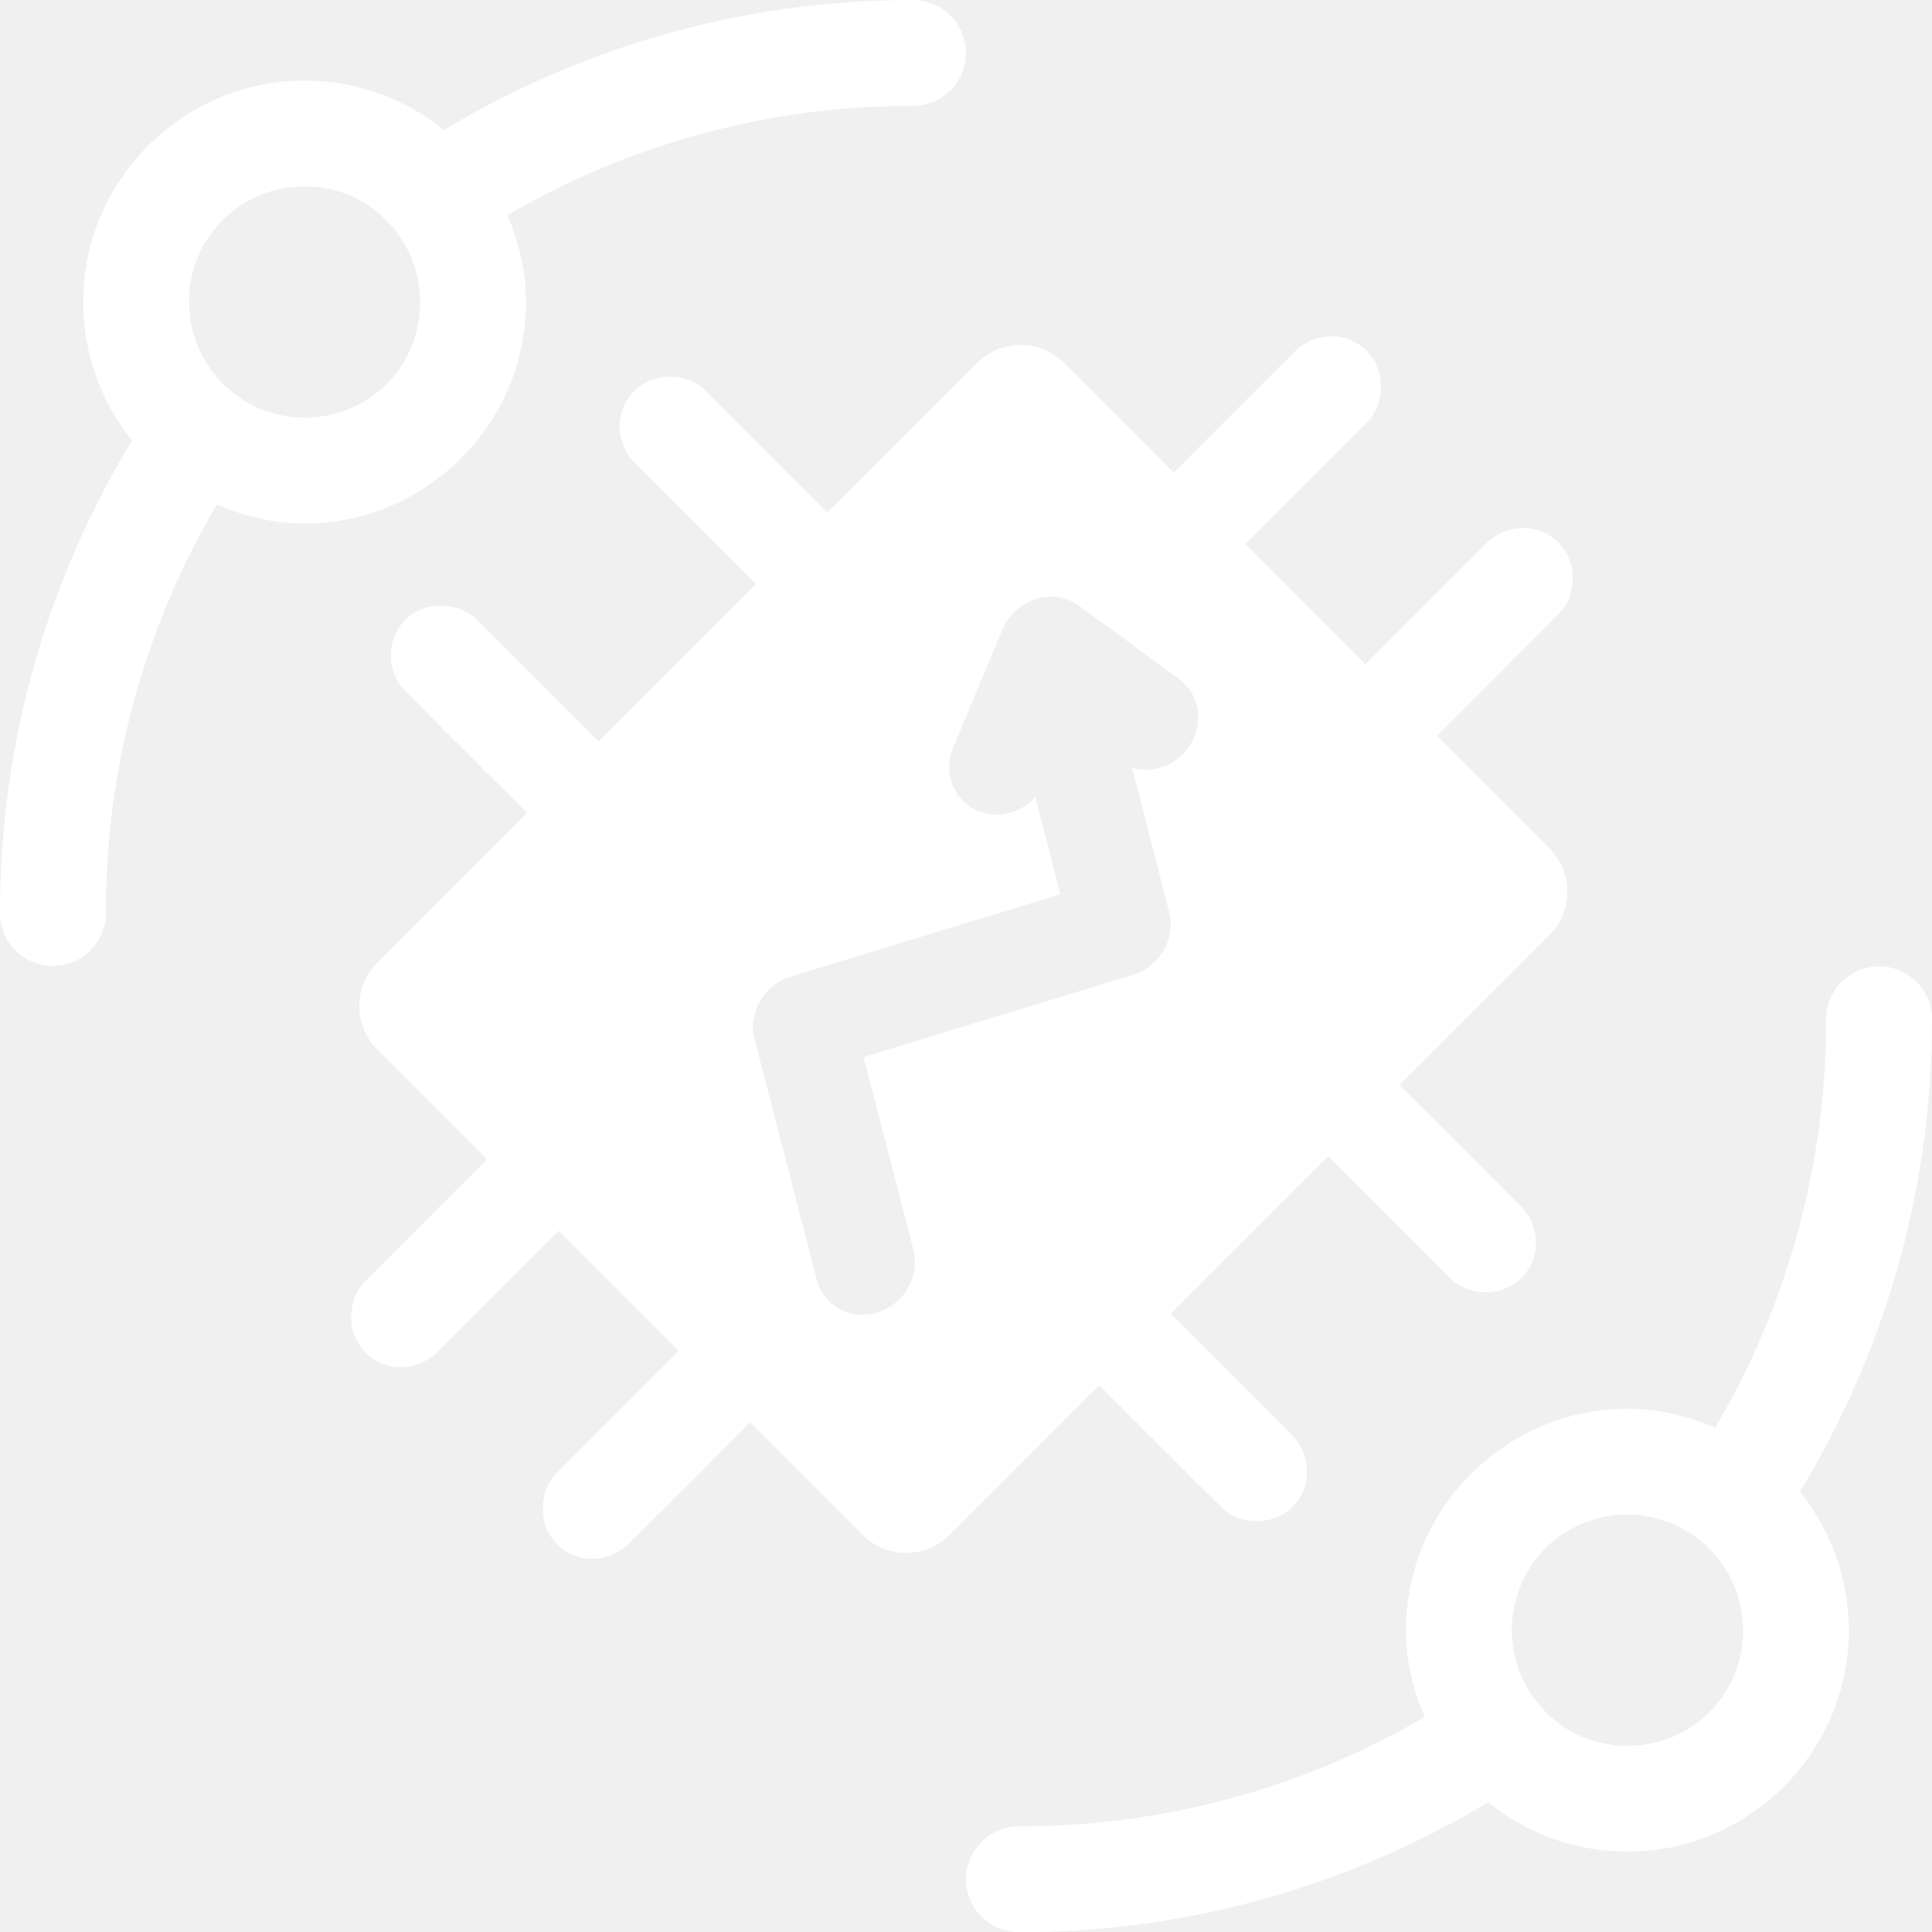
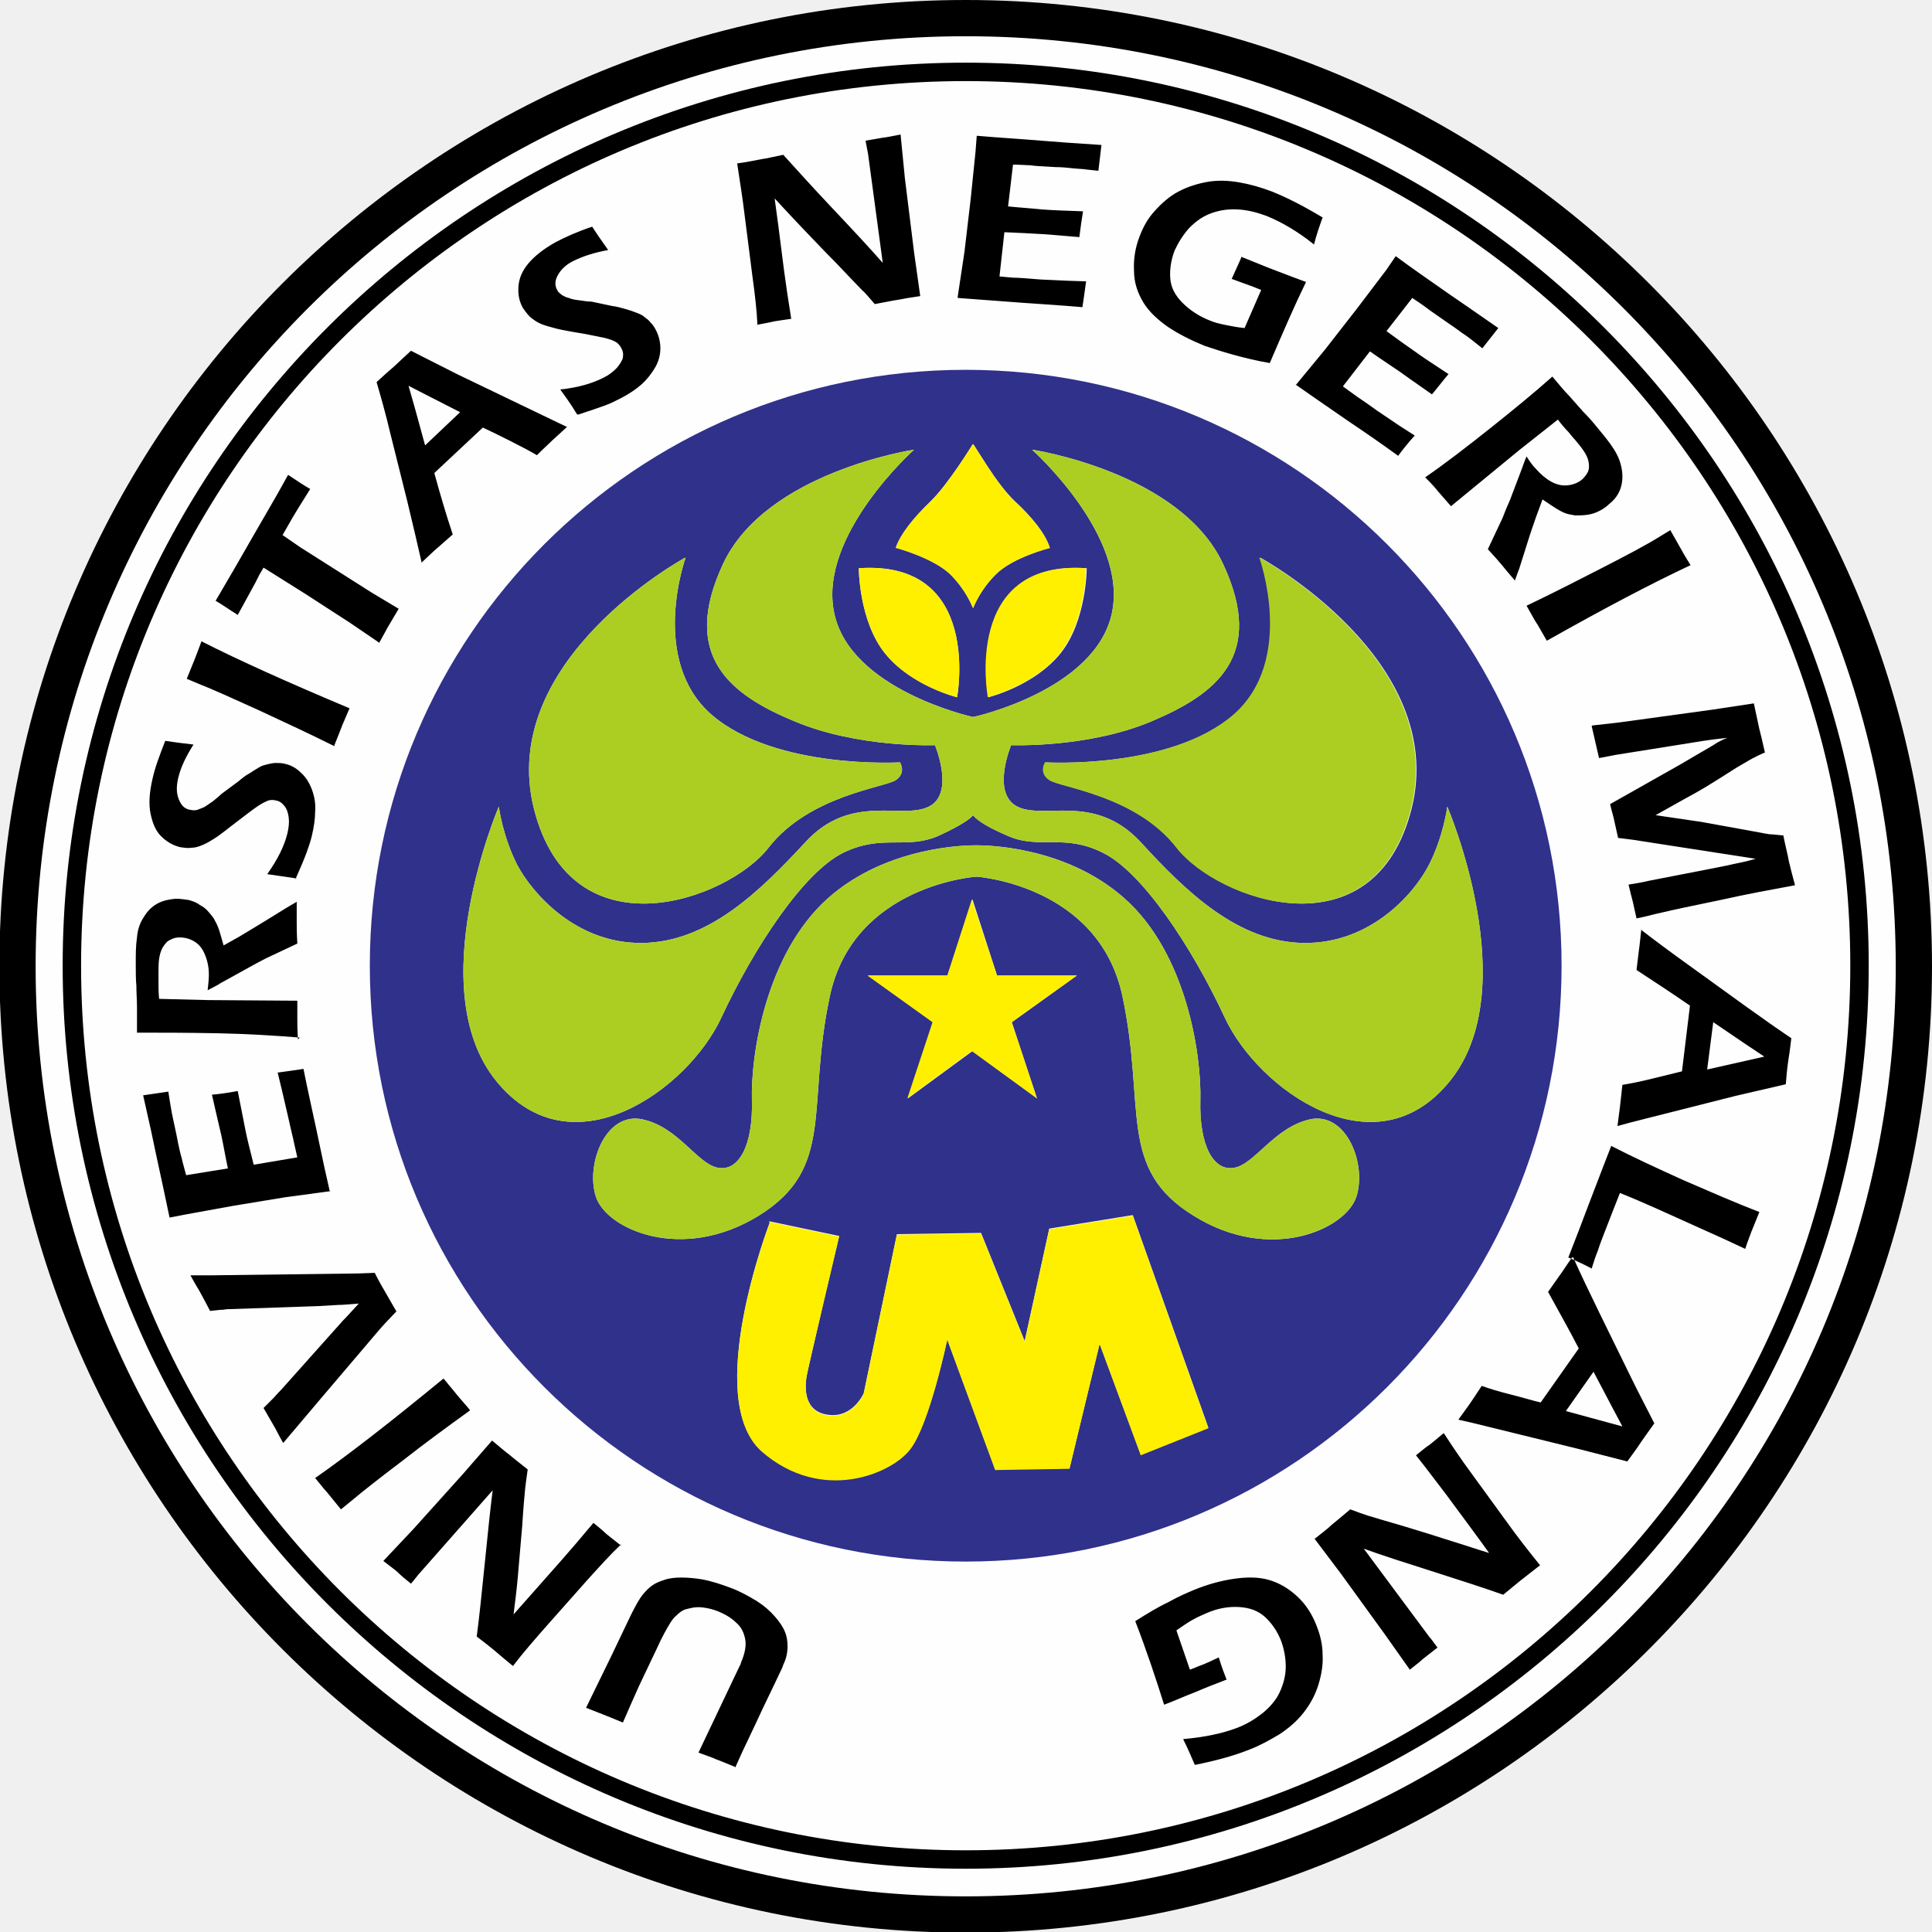
- <svg xmlns="http://www.w3.org/2000/svg" id="svg2" height="320" width="320" version="1.1" viewBox="0 0 320 320">
-   <g id="layer1" transform="translate(0 -732.36)" stroke-width="28">
-     <g id="g5175-6-32" transform="matrix(1.0471 1.0606 -1.0484 1.0619 931.69 -208.55)" />
-     <g id="g4241" fill="#fff">
-       <path id="path4278" style="color-rendering:auto;text-decoration-color:#000000;color:#000000;isolation:auto;mix-blend-mode:normal;shape-rendering:auto;solid-color:#000000;block-progression:tb;text-decoration-line:none;text-decoration-style:solid;image-rendering:auto;white-space:normal;text-indent:0;text-transform:none" d="m151.13 732.36c-28.363 0-54.915 7.915-77.613 21.537-6.472-5.262-14.605-8.191-23.067-8.194a8.766 8.766 0 0 0 -0.004 0c-20.154 0.001-36.679 16.528-36.678 36.682a8.766 8.766 0 0 0 0 0.011c0.01 8.415 2.927 16.483 8.103 22.927-13.83 22.83-21.87 49.58-21.87 78.17a8.766 8.766 0 1 0 17.531 0c0-24.702 6.719-47.748 18.378-67.574 4.566 1.985 9.473 3.15 14.519 3.157a8.766 8.766 0 0 0 0.012 0c20.155 0.001 36.683-16.527 36.682-36.682a8.766 8.766 0 0 0 0 -0.004c-0.002-4.999-1.139-9.863-3.083-14.397 19.717-11.484 42.585-18.095 67.085-18.095a8.766 8.766 0 1 0 0 -17.531zm-100.69 30.88c5.913 0.002 11.191 2.512 14.836 7.077a8.766 8.766 0 0 0 0.183 0.215c2.671 3.38 4.133 7.553 4.134 11.863-0.002 10.677-8.468 19.144-19.144 19.148-4.37-0.008-8.601-1.509-12-4.255a8.766 8.766 0 0 0 -0.012 -0.009c-4.514-3.633-7.136-9.098-7.144-14.893 0.003-10.677 8.47-19.144 19.148-19.146z" />
-       <path id="path4486-0-9-6-9-7-6-5" style="color-rendering:auto;text-decoration-color:#000000;color:#000000;isolation:auto;mix-blend-mode:normal;shape-rendering:auto;solid-color:#000000;block-progression:tb;text-decoration-line:none;text-decoration-style:solid;image-rendering:auto;white-space:normal;text-indent:0;text-transform:none" d="m66.992 835.19c-1.492 1.558-2.366 3.71-2.258 6.071 0.096 2.045 0.913 4.02 2.337 5.518 6.805 6.856 20.223 20.223 20.223 20.223l11.844-11.83s-12.973-12.961-20.176-20.171c-1.604-1.633-3.75-2.314-6.012-2.324-2.358-0.011-4.467 0.954-5.959 2.512zm32.147 19.983-36.639 36.639c-3.975 3.976-3.975 10.421 0 14.397l18.156 18.156 31.753 31.753 30.478 30.478c3.976 3.976 10.422 3.976 14.398 0l24.791-24.791 37.914-37.914 36.639-36.639c3.975-3.976 3.975-10.422-0.001-14.398l-18.63-18.63-31.75-31.76-30.01-30c-3.976-3.975-10.421-3.975-14.397 0l-24.79 24.79-37.91 37.91zm37.911-37.91s-12.973-12.961-20.176-20.171c-1.604-1.633-3.75-2.314-6.012-2.324-4.717-0.023-8.434 3.862-8.217 8.583 0.096 2.045 0.913 4.02 2.337 5.518 6.805 6.856 20.223 20.223 20.223 20.223l11.844-11.83zm69.193 5.213s12.961-12.973 20.171-20.176c1.633-1.604 2.314-3.75 2.324-6.012 0.022-4.717-3.862-8.434-8.583-8.217-2.045 0.096-4.02 0.913-5.518 2.337-6.856 6.805-20.223 20.223-20.223 20.223l11.83 11.844zm31.753 31.753s12.961-12.973 20.171-20.176c1.633-1.604 2.314-3.75 2.324-6.012 0.022-4.717-3.862-8.434-8.583-8.217-2.045 0.096-4.02 0.913-5.518 2.337-6.856 6.805-20.223 20.223-20.223 20.223l11.83 11.844zm-18.009 69.667s12.973 12.961 20.178 20.169c1.604 1.632 3.75 2.314 6.012 2.324 4.717 0.022 8.434-3.861 8.217-8.583l-0.002 0.002c-0.096-2.045-0.914-4.021-2.338-5.519-6.805-6.856-20.222-20.222-20.222-20.222l-11.844 11.83zm-37.914 37.914s12.973 12.961 20.178 20.169c1.604 1.632 3.75 2.314 6.012 2.324 4.717 0.023 8.434-3.861 8.217-8.583h-0.002c-0.096-2.045-0.913-4.021-2.337-5.518-6.805-6.856-20.223-20.223-20.223-20.223l-11.844 11.83zm-69.667-5.687s-12.961 12.973-20.169 20.178c-1.632 1.604-2.314 3.75-2.324 6.012-0.023 4.717 3.861 8.434 8.583 8.217h-0.002c2.045-0.096 4.02-0.913 5.518-2.337 6.856-6.805 20.223-20.223 20.223-20.223l-11.82-11.84zm-31.743-31.74s-12.961 12.973-20.169 20.178c-1.632 1.604-2.314 3.75-2.324 6.012-0.023 4.717 3.861 8.434 8.583 8.217h-0.002c2.045-0.096 4.02-0.913 5.518-2.337 6.856-6.805 20.223-20.223 20.223-20.223l-11.829-11.85zm87.237-90.554c1.679-1.706 3.967-2.66 6.297-2.626 1.663 0.024 3.253 0.55 4.562 1.51l16.499 12.1c3.201 2.297 4.144 6.659 2.231 10.312-1.914 3.653-6.123 5.524-9.951 4.423l6.124 23.948c1.113 4.352-1.564 8.968-5.983 10.317l-44.642 13.631 8.246 31.883c1.173 4.37-1.502 9.044-5.955 10.407s-8.976-1.111-10.068-5.505l-10.282-39.769c-1.127-4.356 1.549-8.985 5.976-10.338l44.661-13.637-4.122-16.118c-2.763 3.064-7.234 3.808-10.586 1.762-3.353-2.047-4.614-6.29-2.986-10.047l8.117-19.454c0.433-1.038 1.067-1.989 1.862-2.797z" fill-rule="evenodd" />
-       <path id="path4278-5" style="color-rendering:auto;text-decoration-color:#000000;color:#000000;isolation:auto;mix-blend-mode:normal;shape-rendering:auto;solid-color:#000000;block-progression:tb;text-decoration-line:none;text-decoration-style:solid;image-rendering:auto;white-space:normal;text-indent:0;text-transform:none" d="m168.87 1052.4c28.363 0 54.915-7.915 77.614-21.538 6.472 5.262 14.605 8.192 23.067 8.194a8.766 8.766 0 0 0 0.004 0c20.155-0.001 36.68-16.528 36.679-36.682a8.766 8.766 0 0 0 0 -0.011c-0.01-8.415-2.927-16.484-8.103-22.927 13.825-22.82 21.866-49.572 21.866-78.162a8.766 8.766 0 1 0 -17.531 0c0 24.703-6.719 47.749-18.378 67.575-4.566-1.985-9.473-3.15-14.519-3.157a8.766 8.766 0 0 0 -0.012 0c-20.155-0.001-36.683 16.527-36.682 36.682 0.002 4.999 1.139 9.863 3.083 14.397-19.717 11.484-42.586 18.095-67.086 18.095a8.766 8.766 0 1 0 0 17.531zm100.69-30.875c-5.913 0-11.191-2.512-14.836-7.077a8.766 8.766 0 0 0 -0.183 -0.215c-2.671-3.38-4.133-7.553-4.134-11.863 0.002-10.677 8.468-19.144 19.144-19.148 4.37 0.008 8.601 1.509 12 4.255a8.766 8.766 0 0 0 0.012 0.009c4.514 3.633 7.136 9.098 7.144 14.893-0.003 10.677-8.47 19.145-19.148 19.146z" />
-     </g>
+ <svg xmlns="http://www.w3.org/2000/svg" xml:space="preserve" width="31.448mm" height="31.448mm" style="shape-rendering:geometricPrecision; text-rendering:geometricPrecision; image-rendering:optimizeQuality; fill-rule:evenodd; clip-rule:evenodd" viewBox="0 0 3145 3145">
+   <defs>
+     <style type="text/css">
+    
+     .fil3 {fill:#ACCE22}
+     .fil0 {fill:#FEFEFE}
+     .fil4 {fill:#FFF000}
+     .fil2 {fill:#2F318B}
+     .fil5 {fill:black}
+     .fil1 {fill:black;fill-rule:nonzero}
+    
+   </style>
+   </defs>
+   <g id="Layer_x0020_1">
+   </g>
+   <g id="svg2">
+     <path class="fil0" d="M1572 29c852,0 1543,691 1543,1543 0,852 -691,1543 -1543,1543 -852,0 -1543,-691 -1543,-1543 0,-852 691,-1543 1543,-1543z" />
+     <path class="fil1" d="M1572 0c434,0 827,176 1112,461 285,285 461,678 461,1112 0,434 -176,827 -461,1112 -285,285 -678,461 -1112,461 -434,0 -827,-176 -1112,-461 -285,-285 -461,-678 -461,-1112 0,-434 176,-827 461,-1112 285,-285 678,-461 1112,-461zm1071 502c-274,-274 -652,-443 -1071,-443 -418,0 -797,169 -1071,443 -274,274 -443,652 -443,1071 0,418 169,797 443,1071 274,274 652,443 1071,443 418,0 797,-169 1071,-443 274,-274 443,-652 443,-1071 0,-418 -169,-797 -443,-1071z" />
+     <path class="fil0" d="M1572 118c803,0 1455,651 1455,1455 0,803 -651,1455 -1455,1455 -803,0 -1455,-651 -1455,-1455 0,-803 651,-1455 1455,-1455z" />
+     <path class="fil1" d="M1572 102c406,0 773,165 1039,431 266,266 431,634 431,1039 0,406 -165,773 -431,1039 -266,266 -634,431 -1039,431 -406,0 -773,-165 -1039,-431 -266,-266 -431,-634 -431,-1039 0,-406 165,-773 431,-1039 266,-266 634,-431 1039,-431zm1018 452c-260,-260 -620,-422 -1018,-422 -398,0 -757,161 -1018,422 -260,260 -422,620 -422,1018 0,398 161,757 422,1018 260,260 620,422 1018,422 398,0 757,-161 1018,-422 260,-260 422,-620 422,-1018 0,-398 -161,-757 -422,-1018z" />
+     <path class="fil2" d="M1572 602c536,0 970,434 970,970 0,536 -434,970 -970,970 -536,0 -970,-434 -970,-970 0,-536 434,-970 970,-970zm-319 1388c0,0 -110,286 -13,372 98,85 212,36 242,-4 31,-40 60,-178 60,-178l78 212 121 -2 49 -203 67 181 110 -44 -123 -346 -136 22 -40 183 -71 -176 -137 2 -54 259c0,0 -18,41 -58,35 -40,-5 -38,-45 -35,-63 3,-17 53,-228 53,-228l-114 -24zm206 -1098c0,0 60,16 88,43 24,24 34,48 37,55l0 1 0 -1c3,-7 13,-31 37,-55 28,-28 88,-43 88,-43 -7,-23 -29,-50 -57,-76 -14,-13 -31,-36 -44,-56 -13,-20 -23,-36 -23,-36l-1 -1 -1 1c0,0 -40,65 -68,92 -28,27 -49,53 -57,76zm310 33c0,0 0,86 -43,139 -43,53 -117,71 -117,71 0,0 -42,-224 160,-210zm-371 0c0,0 0,86 43,139 43,53 117,71 117,71 0,0 42,-224 -160,-210zm192 502c0,0 -200,13 -239,194 -39,181 10,280 -116,358 -125,77 -248,22 -265,-31 -17,-53 16,-138 75,-126 59,12 90,73 124,79 34,6 57,-37 55,-110 -2,-73 22,-238 124,-329 97,-86 229,-86 241,-86 12,0 144,0 241,86 102,90 126,256 124,329 -2,73 21,116 55,110 34,-6 65,-66 124,-79 59,-12 92,73 75,126 -17,53 -140,109 -265,31 -125,-77 -77,-176 -116,-358 -39,-181 -238,-194 -238,-194zm-7 37l40 124 130 0 -106 76 41 124 -105 -77 -105 77 41 -124 -106 -76 130 0 40 -124zm468 -556c0,0 60,167 -43,256 -104,89 -306,77 -306,77 0,0 -11,17 7,29 18,12 141,25 207,110 66,85 321,178 382,-64 60,-242 -246,-408 -246,-408zm-935 0c0,0 -60,167 43,256 104,89 306,77 306,77 0,0 11,17 -7,29 -18,12 -141,25 -207,110 -66,85 -321,178 -382,-64 -60,-242 246,-408 246,-408zm467 259c0,0 -199,-44 -225,-169 -27,-126 130,-266 130,-266 0,0 -241,36 -311,186 -70,150 12,213 116,256 104,44 229,39 229,39 0,0 33,79 -10,100 -43,22 -127,-23 -201,58 -75,81 -159,163 -266,164 -107,1 -178,-80 -203,-127 -24,-47 -30,-95 -30,-95 0,0 -127,296 -4,447 123,151 312,13 366,-103 54,-116 135,-238 199,-269 64,-31 102,-4 156,-28 41,-19 52,-29 55,-33 3,4 13,15 55,33 53,24 92,-4 156,28 64,31 145,153 199,269 54,116 244,254 366,103 123,-151 -4,-447 -4,-447 0,0 -6,48 -30,95 -24,47 -95,128 -203,127 -107,-1 -192,-83 -266,-164 -75,-81 -158,-36 -201,-58 -43,-22 -10,-100 -10,-100 0,0 125,5 229,-39 104,-44 186,-106 116,-256 -70,-150 -311,-186 -311,-186 0,0 157,140 130,266 -27,126 -225,169 -225,169z" />
+     <path class="fil3" d="M1583 1167c0,0 -199,-44 -225,-169 -27,-126 130,-266 130,-266 0,0 -241,36 -311,186 -70,150 12,213 116,256 104,44 229,39 229,39 0,0 33,79 -10,100 -43,22 -127,-23 -201,58 -75,81 -159,163 -266,164 -107,1 -178,-80 -203,-127 -24,-47 -30,-95 -30,-95 0,0 -127,296 -4,447 123,151 312,13 366,-103 54,-116 135,-238 199,-269 64,-31 102,-4 156,-28 41,-19 52,-29 55,-33 3,4 13,15 55,33 53,24 92,-4 156,28 64,31 145,153 199,269 54,116 244,254 366,103 123,-151 -4,-447 -4,-447 0,0 -6,48 -30,95 -24,47 -95,128 -203,127 -107,-1 -192,-83 -266,-164 -75,-81 -158,-36 -201,-58 -43,-22 -10,-100 -10,-100 0,0 125,5 229,-39 104,-44 186,-106 116,-256 -70,-150 -311,-186 -311,-186 0,0 157,140 130,266 -27,126 -225,169 -225,169z" />
+     <path class="fil3" d="M1116 908c0,0 -60,167 43,256 104,89 306,77 306,77 0,0 11,17 -7,29 -18,12 -141,25 -207,110 -66,85 -321,178 -382,-64 -60,-242 246,-408 246,-408z" />
+     <path class="fil3" d="M2050 908c0,0 60,167 -43,256 -104,89 -306,77 -306,77 0,0 -11,17 7,29 18,12 141,25 207,110 66,85 321,178 382,-64 60,-242 -246,-408 -246,-408z" />
+     <polygon class="fil4" points="1582,1464 1623,1588 1753,1588 1647,1664 1688,1788 1582,1711 1477,1788 1518,1664 1412,1588 1542,1588 " />
+     <path class="fil3" d="M1590 1427c0,0 -200,13 -239,194 -39,181 10,280 -116,358 -125,77 -248,22 -265,-31 -17,-53 16,-138 75,-126 59,12 90,73 124,79 34,6 57,-37 55,-110 -2,-73 22,-238 124,-329 97,-86 229,-86 241,-86 12,0 144,0 241,86 102,90 126,256 124,329 -2,73 21,116 55,110 34,-6 65,-66 124,-79 59,-12 92,73 75,126 -17,53 -140,109 -265,31 -125,-77 -77,-176 -116,-358 -39,-181 -238,-194 -238,-194z" />
+     <path class="fil4" d="M1398 925c0,0 0,86 43,139 43,53 117,71 117,71 0,0 42,-224 -160,-210z" />
+     <path class="fil4" d="M1768 925c0,0 0,86 -43,139 -43,53 -117,71 -117,71 0,0 -42,-224 160,-210z" />
+     <path class="fil4" d="M1459 892c0,0 60,16 88,43 24,24 34,48 37,55l0 1 0 -1c3,-7 13,-31 37,-55 28,-28 88,-43 88,-43 -7,-23 -29,-50 -57,-76 -14,-13 -31,-36 -44,-56 -13,-20 -23,-36 -23,-36l-1 -1 -1 1c0,0 -40,65 -68,92 -28,27 -49,53 -57,76z" />
+     <path class="fil4" d="M1253 1991c0,0 -110,286 -13,372 98,85 212,36 242,-4 31,-40 60,-178 60,-178l78 212 121 -2 49 -203 67 181 110 -44 -123 -346 -136 22 -40 183 -71 -176 -137 2 -54 259c0,0 -18,41 -58,35 -40,-5 -38,-45 -35,-63 3,-17 53,-228 53,-228l-114 -24z" />
+     <path class="fil5" d="M1196 2876c-15,-6 -24,-10 -30,-12 -6,-3 -16,-6 -29,-11l67 -141c1,-2 2,-3 2,-5 7,-16 9,-29 7,-39 -2,-10 -6,-19 -14,-26 -8,-8 -18,-14 -30,-19 -8,-3 -15,-5 -23,-6 -6,-1 -12,-1 -18,0 -5,1 -9,2 -13,3 -5,2 -9,5 -13,9 -4,3 -8,8 -11,13 -5,8 -13,22 -22,42l-29 61c-8,18 -17,38 -26,59 -14,-6 -25,-10 -32,-13l-28 -11 41 -84 32 -67c8,-16 14,-27 20,-34 5,-6 10,-11 16,-15 6,-4 12,-6 18,-8 8,-3 18,-4 28,-4 11,0 22,1 34,3 16,3 31,8 47,14 16,6 30,14 43,22 11,7 20,15 28,24 8,9 14,18 17,26 3,7 4,15 4,23 0,10 -2,20 -7,30 -1,4 -3,8 -6,14 -3,6 -6,13 -10,21l-12 25c-4,8 -9,19 -16,34l-18 38c-5,10 -10,22 -16,35zm-185 -362c-17,16 -34,35 -54,57l-63 71c-23,26 -43,49 -59,70 -12,-10 -23,-19 -31,-26 -6,-5 -16,-13 -28,-22 4,-29 8,-69 13,-118 5,-49 9,-89 13,-120l-119 135c-3,3 -7,9 -14,17 -10,-8 -17,-14 -22,-19 -2,-2 -10,-8 -23,-18l49 -52 81 -90 47 -54c11,9 20,17 28,23 6,5 16,13 30,24 -2,13 -3,23 -4,30 -1,10 -3,31 -5,63 -2,21 -4,48 -7,81 -2,24 -5,45 -7,62 14,-16 40,-45 77,-87 15,-17 33,-38 53,-62 10,8 17,14 21,18 4,3 11,9 24,19zm-246 -218c-36,26 -73,53 -110,82 -37,28 -65,50 -84,66l-16 13 -22 -27c-1,-1 -8,-9 -20,-24 56,-39 125,-93 209,-162l19 23c3,4 11,13 23,27zm-120 -161l-18 19c-2,2 -11,12 -26,30l-74 87 -66 78c-7,-12 -12,-23 -17,-31 -3,-5 -8,-14 -15,-26l16 -16c3,-3 7,-8 13,-14l100 -112c7,-7 15,-16 26,-28l-26 2c-6,0 -19,1 -38,2l-143 5c-4,0 -9,0 -13,1 -5,0 -12,1 -22,2 -7,-13 -12,-23 -16,-30 -2,-4 -8,-13 -16,-28l36 0 237 -3 27 -1c8,16 14,26 17,31 3,5 9,16 19,33zm-107 -196l-74 10 -85 14 -77 14 -26 5c-7,-33 -14,-67 -22,-103l-8 -38 -13 -58 41 -6 3 19c1,5 2,13 4,22 2,9 4,19 6,28 4,21 7,34 9,40 1,6 4,15 7,27l68 -11c-4,-18 -7,-37 -11,-55 -3,-13 -8,-34 -15,-65 12,-1 26,-3 42,-6 7,36 11,56 12,61 3,16 8,35 14,59l71 -12 -5 -22c-1,-6 -5,-21 -10,-44l-10 -43 -7 -29c15,-2 29,-4 42,-6 7,35 14,66 20,94l14 66 9 40zm-50 -250c-38,-3 -83,-6 -133,-7 -50,-1 -94,-1 -132,-1 0,-16 0,-30 0,-41 0,-12 -1,-24 -1,-35 -1,-11 -1,-23 -1,-36 0,-16 0,-30 2,-43 1,-13 5,-24 11,-33 6,-10 13,-17 22,-22 9,-5 19,-7 30,-8 7,0 14,1 21,2 7,2 13,4 18,8 6,3 11,7 15,12 4,5 8,9 10,14 3,5 5,10 7,16 2,6 4,14 7,24l25 -14c8,-5 22,-13 43,-26l34 -21c2,-1 8,-5 17,-10 0,17 0,28 0,33 0,7 0,18 1,35l-51 24c-8,4 -17,9 -28,15l-47 26c-4,3 -11,6 -20,11 1,-9 2,-18 2,-25 0,-12 -2,-22 -6,-32 -4,-10 -9,-17 -17,-22 -8,-5 -16,-7 -25,-7 -5,0 -10,1 -15,4 -5,2 -8,6 -12,12 -3,5 -5,12 -6,19 -1,7 -1,15 -1,22 0,4 0,10 0,17 0,7 0,16 1,26l80 2 145 1 0 32c0,5 0,15 1,31zm-5 -259c-19,-3 -35,-5 -48,-7 17,-24 28,-46 33,-67 2,-9 3,-17 2,-25 -1,-8 -3,-14 -7,-19 -4,-5 -8,-8 -14,-9 -4,-1 -8,-1 -12,0 -5,2 -11,5 -17,9 -9,6 -23,17 -44,33 -10,8 -17,13 -21,16 -9,6 -17,11 -24,14 -7,3 -13,5 -19,5 -6,1 -12,0 -19,-1 -12,-3 -22,-9 -31,-18 -9,-9 -14,-22 -17,-37 -3,-15 -2,-33 3,-55 4,-19 12,-40 21,-63 13,2 28,4 46,6 -12,19 -21,37 -25,55 -3,13 -3,24 1,34 4,10 9,15 17,17 2,0 4,1 7,1 2,0 5,0 7,-1 2,-1 6,-2 10,-4 4,-2 9,-6 15,-10 6,-5 11,-9 14,-12l27 -20c6,-5 12,-10 18,-13 6,-4 11,-7 16,-10 5,-3 10,-4 14,-5 4,-1 9,-2 13,-2 4,0 9,0 13,1 11,2 20,7 28,15 8,7 14,17 18,28 4,11 6,23 5,35 0,12 -2,25 -5,38 -2,9 -5,18 -9,29 -4,11 -10,25 -18,43zm62 -215c-40,-20 -81,-39 -124,-59 -42,-19 -75,-34 -98,-43l-19 -8 13 -32c1,-2 4,-11 11,-29 61,31 141,67 241,109l-12 28c-2,5 -6,16 -13,33zm72 -169l-47 -32 -71 -46 -70 -44 -7 12 -6 12 -6 11 -23 42c-16,-10 -27,-18 -36,-23 20,-34 41,-70 62,-107l37 -64 19 -34c15,10 27,18 36,23 -13,21 -26,41 -37,61l-8 14 29 20 115 73 20 12c8,5 17,10 25,15l-16 27c-2,3 -7,13 -16,29zm69 -132c-6,-27 -14,-60 -23,-98l-27 -108c-8,-34 -16,-62 -23,-86 13,-12 22,-20 28,-25 10,-9 19,-18 28,-26l75 38 158 76 21 10 -23 21c-5,5 -14,13 -26,25 -10,-6 -25,-14 -43,-23 -18,-9 -34,-17 -45,-22l-79 74c9,33 19,67 30,100l-25 22c-5,4 -13,12 -26,24zm6 -189l57 -54 -84 -43 10 35 17 62zm247 -51c-10,-17 -20,-30 -27,-40 29,-3 53,-10 72,-20 8,-4 14,-9 20,-15 5,-6 9,-12 10,-17 1,-6 0,-11 -3,-16 -2,-4 -5,-7 -8,-9 -5,-3 -11,-5 -19,-7 -10,-2 -28,-6 -53,-10 -12,-2 -21,-4 -25,-5 -11,-3 -19,-5 -26,-8 -7,-3 -12,-7 -17,-11 -4,-4 -8,-9 -12,-15 -6,-11 -8,-22 -7,-35 1,-13 6,-25 16,-37 10,-12 24,-23 43,-34 17,-9 37,-18 61,-26 7,11 16,24 26,38 -22,4 -41,10 -57,18 -12,6 -20,14 -25,23 -5,9 -5,17 -1,24 1,2 2,4 4,5 2,2 3,3 5,4 2,1 5,3 10,4 4,2 10,3 18,4 7,1 14,2 19,2l33 7c8,1 15,3 22,5 7,2 13,4 18,6 5,2 10,4 13,7 4,3 7,5 10,9 3,3 6,7 8,11 5,9 8,20 8,31 0,11 -3,22 -9,32 -6,10 -13,19 -22,27 -9,8 -20,15 -31,21 -8,4 -17,9 -28,13 -11,4 -26,9 -44,15zm294 -145c-1,-23 -4,-49 -8,-78l-12 -94c-4,-34 -9,-64 -13,-91 16,-2 29,-5 40,-7 8,-1 20,-4 35,-7 20,22 46,51 80,87 34,36 61,65 82,89l-24 -178c-1,-4 -2,-11 -4,-21 13,-2 22,-4 29,-5 3,0 12,-2 28,-5l7 71 15 121 10 71c-14,2 -26,4 -36,6 -8,1 -21,4 -38,7 -9,-10 -15,-18 -20,-22 -7,-7 -22,-23 -44,-46 -15,-15 -34,-35 -56,-58 -17,-18 -31,-33 -43,-46 3,21 8,59 15,115 3,23 7,50 12,81 -13,2 -22,3 -27,4 -4,1 -14,3 -30,6zm326 -46l11 -73 10 -85 8 -78 2 -26c34,3 69,5 105,8l39 3 59 4 -5 42 -19 -2c-5,-1 -13,-1 -22,-2 -9,-1 -19,-2 -29,-2 -21,-1 -35,-2 -41,-3 -6,0 -16,-1 -28,-1l-8 68c19,2 37,3 56,5 13,1 35,2 66,3 -2,12 -4,26 -6,42 -36,-3 -57,-5 -62,-5 -16,-1 -36,-2 -60,-3l-8 72 22 2c7,0 22,1 45,3l44 2 30 1c-2,15 -4,29 -6,42 -35,-3 -67,-5 -96,-7l-67 -5 -40 -3zm464 -64c18,7 34,14 50,20 21,8 39,15 53,20 -19,39 -38,83 -59,132 -23,-4 -43,-9 -61,-14 -18,-5 -33,-10 -45,-14 -22,-9 -42,-19 -60,-31 -17,-12 -31,-25 -40,-40 -9,-15 -15,-32 -15,-51 -1,-19 2,-38 9,-56 6,-16 14,-30 25,-42 11,-12 23,-23 38,-31 15,-8 31,-13 48,-16 17,-3 35,-2 52,1 17,3 35,8 53,15 25,10 52,24 82,42 -5,14 -10,28 -14,44 -26,-21 -52,-36 -76,-46 -16,-6 -31,-10 -47,-11 -16,-1 -30,1 -44,6 -14,5 -25,13 -36,24 -10,11 -18,24 -24,37 -6,16 -8,31 -7,45 1,15 8,28 20,40 12,12 27,22 45,29 7,3 15,5 25,7 10,2 20,4 31,5l27 -62 -15 -6c-9,-3 -19,-7 -33,-12 7,-16 13,-28 16,-36zm87 207l47 -57 53 -68 47 -62 15 -22c27,20 56,40 86,61l32 22 49 34 -26 33 -15 -12c-4,-3 -10,-8 -18,-13 -8,-6 -15,-11 -24,-17 -17,-12 -29,-20 -34,-24 -5,-4 -13,-9 -23,-16l-42 54c15,11 30,22 46,33 11,8 29,20 55,37 -8,9 -16,20 -27,33 -30,-21 -47,-33 -51,-36 -13,-9 -30,-20 -50,-34l-44 57 18 13c5,4 18,12 37,26l37 25 25 16c-10,11 -19,22 -27,33 -29,-21 -55,-39 -79,-55l-55 -38 -33 -23zm210 151c32,-22 67,-49 106,-80 39,-31 73,-59 101,-84 11,13 19,23 27,31 8,9 16,18 23,26 8,8 16,17 24,27 10,12 19,23 26,34 7,11 11,21 13,33 2,11 1,22 -2,31 -3,9 -9,18 -18,25 -5,5 -11,9 -17,12 -6,3 -12,5 -19,6 -7,1 -13,1 -20,1 -6,-1 -12,-2 -17,-4 -5,-2 -10,-5 -15,-8 -5,-3 -12,-8 -21,-14l-10 27c-3,9 -9,25 -16,48l-12 38c-1,2 -3,8 -7,19 -11,-13 -18,-21 -21,-25 -4,-5 -12,-14 -23,-26l24 -51c3,-8 7,-18 12,-29l19 -50c2,-5 4,-12 8,-21 5,8 10,15 15,20 8,9 16,16 25,21 9,5 18,7 27,6 9,-1 17,-4 24,-10 4,-4 7,-8 9,-12 2,-5 2,-10 1,-16 -1,-6 -4,-12 -8,-18 -4,-6 -9,-12 -14,-18 -3,-3 -6,-7 -11,-13 -5,-5 -11,-12 -17,-20l-62 49 -112 92 -21 -24c-3,-4 -10,-12 -21,-23zm165 209c40,-19 81,-40 122,-61 41,-21 73,-38 94,-51l18 -11 17 30c1,2 6,11 16,27 -62,29 -140,70 -234,123l-15 -26c-3,-4 -9,-15 -18,-31zm107 195l44 -5 153 -21 66 -10c4,19 7,33 9,42 2,7 5,20 9,38 -10,4 -17,8 -21,10 -4,2 -10,6 -19,11 -9,5 -19,12 -32,20 -19,12 -37,23 -56,33l-50 28 75 11 99 18c3,1 7,1 11,2 4,0 12,1 23,2 3,16 7,30 9,42 2,8 5,21 10,39 -37,7 -77,14 -121,24 -44,9 -77,16 -98,21 -10,2 -23,6 -39,9 -3,-13 -5,-22 -6,-27 -2,-7 -4,-16 -7,-28 13,-2 24,-4 32,-6l113 -22c16,-3 32,-7 47,-10l15 -4 -200 -31 -24 -3c-3,-13 -5,-22 -6,-27 -1,-6 -4,-15 -7,-28l108 -61c4,-2 12,-7 24,-14l36 -21c3,-2 6,-4 8,-5 2,-1 7,-4 15,-7l-25 3c-8,1 -21,3 -39,6l-119 19c-6,1 -14,3 -26,5l-6 -26c-1,-4 -3,-13 -6,-26zm80 333c22,17 49,37 81,60l90 65c28,20 52,37 73,51 -2,18 -4,30 -5,37 -2,13 -3,26 -4,38l-82 19 -170 43 -22 6 4 -31c1,-7 2,-19 4,-36 12,-2 28,-5 48,-10 20,-5 37,-9 49,-12l13 -107c-29,-20 -58,-39 -87,-58l4 -33c1,-6 2,-18 4,-35zm117 149l-10 78 93 -21 -30 -20 -53 -36zm-167 202c35,18 74,36 118,56 44,19 85,37 124,52 -5,13 -10,24 -13,32 -2,6 -6,15 -10,28 -21,-10 -45,-21 -72,-33l-71 -32c-20,-9 -41,-18 -61,-26l-13 33c-12,31 -20,51 -23,61 -4,10 -7,19 -10,29 -11,-6 -24,-12 -38,-18 13,-33 24,-62 33,-86l23 -60 14 -36zm-61 182c11,25 26,56 43,91l49 100c15,31 29,57 40,79 -10,14 -18,25 -22,31 -7,11 -15,21 -22,31l-82 -21 -171 -42 -22 -5 18 -25c4,-6 11,-16 20,-30 11,4 27,9 47,14 20,5 36,10 49,13l62 -88c-16,-31 -33,-61 -50,-92l19 -27c4,-5 10,-15 20,-29zm33 186l-45 64 92 25 -17 -32 -30 -57zm-243 101c13,20 27,41 44,64l56 77c20,28 39,52 56,73 -13,10 -23,18 -32,25 -6,5 -16,13 -28,23 -28,-10 -65,-22 -112,-37 -47,-15 -85,-27 -115,-38l107 144c3,3 7,9 13,17 -10,8 -18,14 -23,18 -2,2 -9,8 -22,18l-41 -58 -71 -98 -43 -57c11,-9 21,-16 28,-23 6,-5 16,-13 30,-25 13,5 22,8 28,10 10,3 30,9 61,18 20,6 46,14 77,24 23,7 43,14 60,19 -12,-17 -35,-48 -69,-94 -14,-18 -30,-40 -50,-65 10,-8 17,-14 22,-17 4,-3 11,-9 23,-19zm-354 400c-18,7 -34,13 -50,20 -21,8 -38,16 -52,21 -13,-41 -28,-87 -47,-136 19,-12 37,-23 54,-31 16,-9 30,-15 42,-20 22,-9 44,-15 65,-18 21,-3 40,-3 57,2 17,5 32,14 46,27 14,13 24,29 31,47 6,15 10,31 10,48 1,16 -2,33 -7,49 -5,16 -13,31 -24,45 -11,14 -24,25 -39,35 -15,9 -31,18 -49,25 -25,10 -54,18 -89,25 -6,-14 -12,-28 -19,-42 34,-3 63,-9 87,-18 16,-6 29,-14 42,-24 12,-10 22,-21 28,-34 6,-13 10,-27 10,-42 0,-15 -3,-30 -8,-43 -6,-15 -15,-28 -26,-38 -11,-10 -25,-15 -42,-16 -17,-1 -35,2 -53,10 -7,3 -14,6 -23,11 -9,5 -17,11 -26,17l22 64 15 -6c9,-3 19,-8 32,-14 5,17 10,29 13,37z" />
  </g>
</svg>
